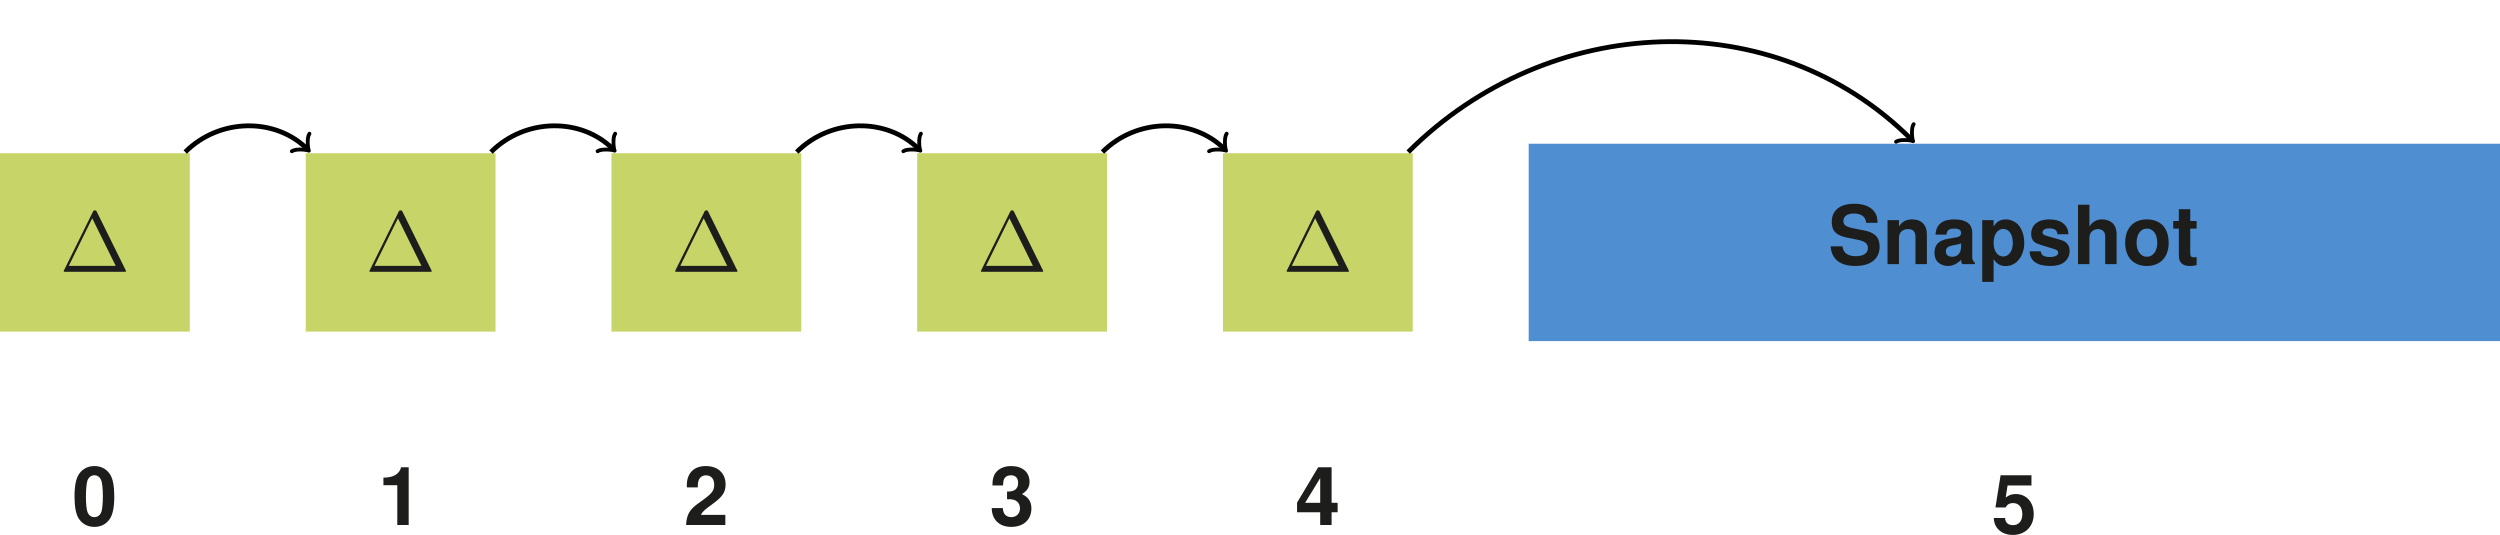
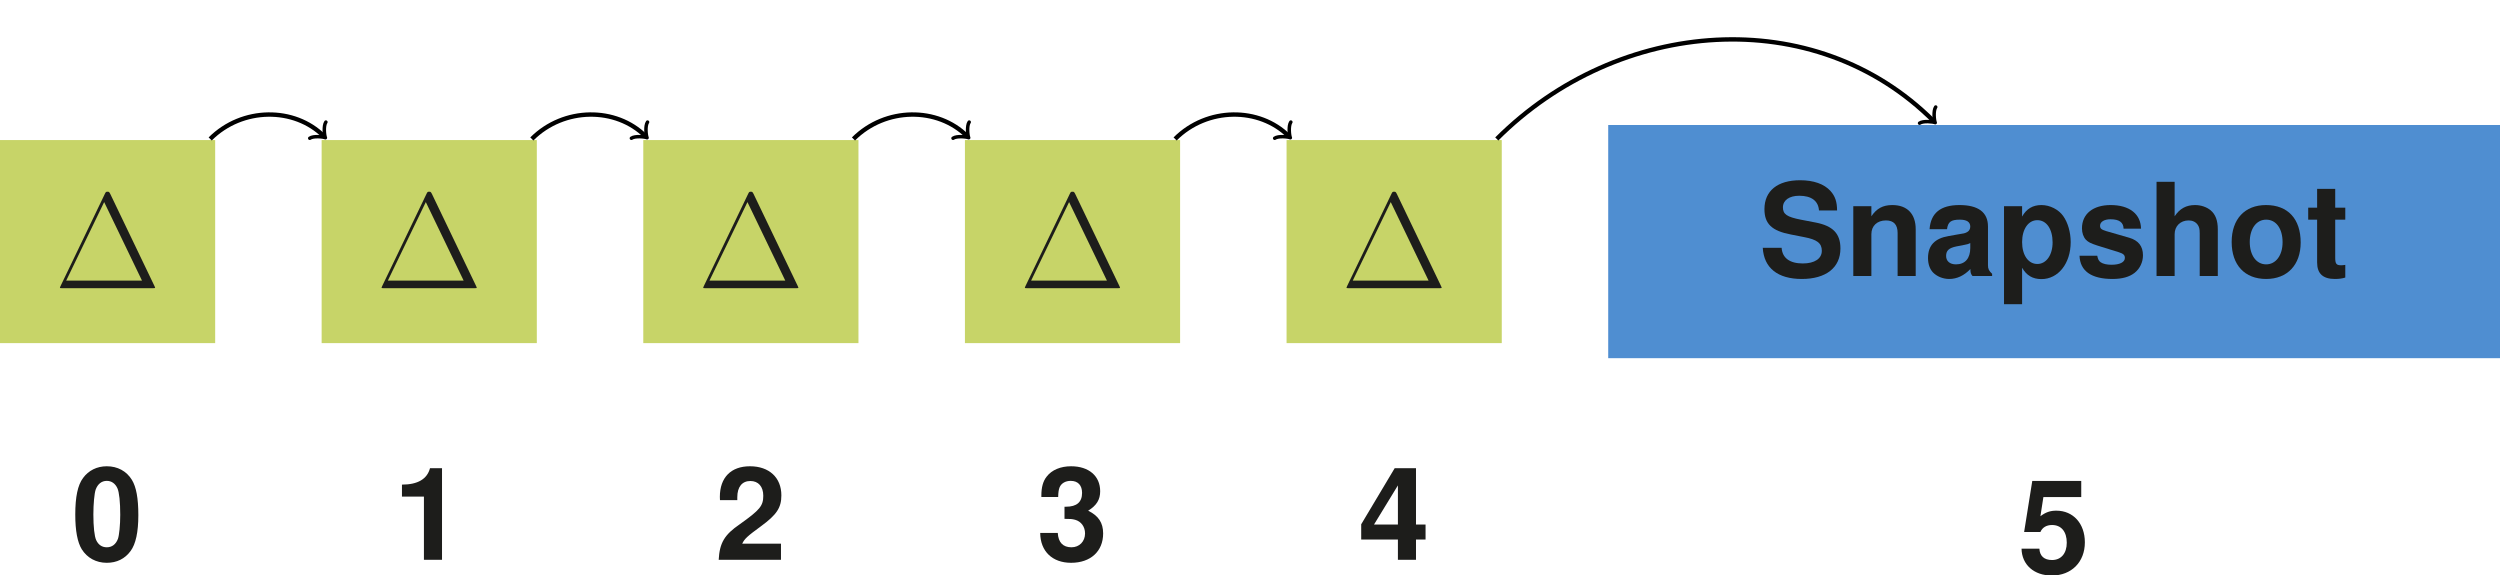
- <svg xmlns="http://www.w3.org/2000/svg" xmlns:xlink="http://www.w3.org/1999/xlink" height="89.037pt" version="1.1" viewBox="-0.367 -15.31 416.691 89.037" width="416.691pt">
+ <svg xmlns="http://www.w3.org/2000/svg" xmlns:xlink="http://www.w3.org/1999/xlink" version="1.1" width="453.848pt" height="104.27pt" viewBox="-.367 -15.309 453.848 104.27">
  <defs>
-     <path d="M6.183 -9.985C6.083 -10.186 6.054 -10.243 5.853 -10.243C5.638 -10.243 5.609 -10.186 5.509 -9.985L0.717 -0.287C0.689 -0.244 0.66 -0.158 0.66 -0.1C0.66 -0.014 0.674 0 0.961 0H10.731C11.018 0 11.032 -0.014 11.032 -0.1C11.032 -0.158 11.004 -0.244 10.975 -0.287L6.183 -9.985ZM5.409 -8.923L9.325 -0.99H1.506L5.409 -8.923Z" id="g0-1" />
-     <path d="M3.707 -9.83C2.675 -9.83 1.792 -9.396 1.208 -8.595C0.652 -7.848 0.394 -6.612 0.394 -4.752C0.394 -3.055 0.625 -1.847 1.073 -1.113C1.643 -0.204 2.58 0.312 3.707 0.312C4.752 0.312 5.608 -0.109 6.205 -0.923C6.748 -1.657 7.02 -2.906 7.02 -4.698C7.02 -6.463 6.803 -7.658 6.341 -8.405C5.771 -9.328 4.834 -9.83 3.707 -9.83ZM3.707 -8.296C4.196 -8.296 4.589 -8.025 4.82 -7.522C5.01 -7.115 5.119 -6.056 5.119 -4.739C5.119 -3.666 5.01 -2.58 4.874 -2.2C4.657 -1.629 4.25 -1.317 3.707 -1.317C3.204 -1.317 2.824 -1.575 2.593 -2.064C2.403 -2.471 2.295 -3.49 2.295 -4.766C2.295 -5.893 2.403 -6.993 2.539 -7.386C2.756 -7.97 3.164 -8.296 3.707 -8.296Z" id="g2-48" />
-     <path d="M3.232 -6.64V0H5.132V-9.627H3.87C3.571 -8.486 2.58 -7.902 0.923 -7.902V-6.64H3.232Z" id="g2-49" />
-     <path d="M6.952 -1.697H2.879C3.123 -2.213 3.422 -2.485 4.834 -3.517C6.504 -4.739 6.993 -5.472 6.993 -6.775C6.993 -8.636 5.716 -9.83 3.693 -9.83C1.697 -9.83 0.53 -8.649 0.53 -6.612C0.53 -6.531 0.53 -6.422 0.543 -6.273H2.363V-6.585C2.363 -7.658 2.865 -8.283 3.734 -8.283C4.576 -8.283 5.092 -7.699 5.092 -6.735C5.092 -5.676 4.752 -5.255 2.634 -3.748C1.005 -2.634 0.502 -1.779 0.407 0H6.952V-1.697Z" id="g2-50" />
-     <path d="M2.946 -4.304C3.612 -4.304 3.734 -4.291 4.06 -4.209C4.698 -4.033 5.105 -3.476 5.105 -2.77C5.105 -1.928 4.508 -1.317 3.68 -1.317C2.783 -1.317 2.295 -1.833 2.24 -2.824H0.394C0.407 -0.896 1.67 0.312 3.639 0.312C5.689 0.312 7.006 -0.896 7.006 -2.77C7.006 -3.897 6.517 -4.63 5.431 -5.16C6.327 -5.716 6.694 -6.327 6.694 -7.21C6.694 -8.812 5.499 -9.83 3.639 -9.83C2.539 -9.83 1.616 -9.45 1.073 -8.744C0.692 -8.269 0.516 -7.617 0.516 -6.762V-6.599H2.281C2.295 -7.115 2.335 -7.373 2.43 -7.617C2.607 -8.038 3.041 -8.296 3.598 -8.296C4.359 -8.296 4.793 -7.834 4.793 -7.033C4.793 -6.069 4.236 -5.581 3.109 -5.581H2.946V-4.304Z" id="g2-51" />
-     <path d="M7.088 -3.707H6.083V-9.627H3.843L0.326 -3.734V-2.132H4.182V0H6.083V-2.132H7.088V-3.707ZM4.182 -3.707H1.67L4.182 -7.821V-3.707Z" id="g2-52" />
-     <path d="M6.64 -9.627H1.494L0.638 -4.263H2.349C2.553 -4.739 2.987 -4.997 3.571 -4.997C4.535 -4.997 5.119 -4.304 5.119 -3.136C5.119 -2.01 4.521 -1.317 3.571 -1.317C2.743 -1.317 2.281 -1.738 2.24 -2.512H0.367C0.394 -0.828 1.67 0.312 3.544 0.312C5.608 0.312 7.02 -1.1 7.02 -3.177C7.02 -5.146 5.798 -6.504 4.019 -6.504C3.381 -6.504 2.906 -6.341 2.349 -5.92L2.661 -7.93H6.64V-9.627Z" id="g2-53" />
-     <path d="M8.242 -6.884C8.242 -7.794 8.038 -8.391 7.549 -8.934C6.884 -9.667 5.784 -10.061 4.359 -10.061C1.982 -10.061 0.611 -8.948 0.611 -7.02C0.611 -5.485 1.385 -4.739 3.394 -4.359L4.779 -4.087C6.137 -3.829 6.64 -3.449 6.64 -2.648C6.64 -1.819 5.879 -1.317 4.644 -1.317C3.259 -1.317 2.485 -1.901 2.417 -2.96H0.434C0.557 -0.842 2.01 0.312 4.535 0.312C7.088 0.312 8.595 -0.883 8.595 -2.892C8.595 -4.454 7.807 -5.268 5.974 -5.621L4.426 -5.92C2.974 -6.205 2.553 -6.49 2.553 -7.21C2.553 -7.957 3.218 -8.432 4.263 -8.432C5.553 -8.432 6.273 -7.889 6.341 -6.884H8.242Z" id="g2-83" />
-     <path d="M7.115 -0.231C6.775 -0.543 6.68 -0.747 6.68 -1.127V-5.2C6.68 -6.694 5.662 -7.454 3.68 -7.454S0.665 -6.612 0.543 -4.915H2.376C2.471 -5.676 2.783 -5.92 3.72 -5.92C4.454 -5.92 4.82 -5.676 4.82 -5.187C4.82 -4.942 4.698 -4.725 4.494 -4.616C4.236 -4.481 4.236 -4.481 3.299 -4.331L2.539 -4.196C1.086 -3.951 0.38 -3.204 0.38 -1.887C0.38 -1.263 0.557 -0.747 0.896 -0.38C1.317 0.054 1.955 0.312 2.607 0.312C3.422 0.312 4.168 -0.041 4.834 -0.733C4.834 -0.353 4.874 -0.217 5.051 0H7.115V-0.231ZM4.82 -2.946C4.82 -1.847 4.277 -1.222 3.313 -1.222C2.675 -1.222 2.281 -1.561 2.281 -2.105C2.281 -2.675 2.58 -2.946 3.367 -3.109L4.019 -3.232C4.521 -3.327 4.603 -3.354 4.82 -3.462V-2.946Z" id="g2-97" />
-     <path d="M0.91 -9.898V0H2.811V-4.399C2.811 -5.241 3.422 -5.839 4.277 -5.839C4.684 -5.839 5.01 -5.689 5.228 -5.39C5.39 -5.146 5.445 -4.956 5.445 -4.481V0H7.346V-4.915C7.346 -5.825 7.101 -6.477 6.599 -6.898C6.178 -7.251 5.567 -7.454 4.956 -7.454C4.019 -7.454 3.34 -7.074 2.811 -6.273V-9.898H0.91Z" id="g2-104" />
-     <path d="M0.855 -7.332V0H2.756V-4.399C2.756 -5.268 3.367 -5.839 4.291 -5.839C5.105 -5.839 5.513 -5.39 5.513 -4.521V0H7.414V-4.915C7.414 -6.531 6.517 -7.454 4.956 -7.454C3.965 -7.454 3.299 -7.088 2.756 -6.273V-7.332H0.855Z" id="g2-110" />
-     <path d="M4.087 -7.454C1.847 -7.454 0.475 -5.974 0.475 -3.571C0.475 -1.154 1.847 0.312 4.101 0.312C6.327 0.312 7.726 -1.168 7.726 -3.517C7.726 -6.001 6.382 -7.454 4.087 -7.454ZM4.101 -5.92C5.146 -5.92 5.825 -4.983 5.825 -3.544C5.825 -2.172 5.119 -1.222 4.101 -1.222C3.069 -1.222 2.376 -2.172 2.376 -3.571S3.069 -5.92 4.101 -5.92Z" id="g2-111" />
-     <path d="M2.688 -7.332H0.788V2.96H2.688V-0.869C3.15 -0.054 3.802 0.326 4.725 0.326C6.49 0.326 7.794 -1.331 7.794 -3.557C7.794 -4.589 7.495 -5.621 7.006 -6.3C6.517 -6.993 5.608 -7.454 4.725 -7.454C3.802 -7.454 3.15 -7.061 2.688 -6.246V-7.332ZM4.291 -5.866C5.255 -5.866 5.893 -4.929 5.893 -3.53C5.893 -2.2 5.228 -1.263 4.291 -1.263C3.34 -1.263 2.688 -2.186 2.688 -3.557S3.34 -5.866 4.291 -5.866Z" id="g2-112" />
-     <path d="M6.857 -4.97C6.83 -6.517 5.635 -7.454 3.666 -7.454C1.806 -7.454 0.652 -6.517 0.652 -5.01C0.652 -4.521 0.801 -4.101 1.059 -3.815C1.317 -3.557 1.548 -3.435 2.254 -3.204L4.521 -2.498C4.997 -2.349 5.16 -2.2 5.16 -1.901C5.16 -1.453 4.63 -1.181 3.748 -1.181C3.259 -1.181 2.865 -1.276 2.621 -1.439C2.417 -1.589 2.335 -1.738 2.254 -2.132H0.394C0.448 -0.53 1.629 0.312 3.856 0.312C4.874 0.312 5.648 0.095 6.192 -0.339S7.061 -1.453 7.061 -2.172C7.061 -3.123 6.585 -3.734 5.621 -4.019L3.218 -4.712C2.688 -4.874 2.553 -4.983 2.553 -5.282C2.553 -5.689 2.987 -5.961 3.652 -5.961C4.562 -5.961 5.01 -5.635 5.024 -4.97H6.857Z" id="g2-115" />
-     <path d="M4.087 -7.183H3.028V-9.152H1.127V-7.183H0.19V-5.92H1.127V-1.412C1.127 -0.258 1.738 0.312 2.987 0.312C3.408 0.312 3.748 0.272 4.087 0.163V-1.168C3.897 -1.141 3.788 -1.127 3.652 -1.127C3.15 -1.127 3.028 -1.276 3.028 -1.928V-5.92H4.087V-7.183Z" id="g2-116" />
+     <path id="g0-1" d="M10.064-17.103C9.865-17.524 9.766-17.524 9.568-17.524C9.27-17.524 9.246-17.475 9.072-17.128L1.041-.421C1.016-.372 .917-.149 .917-.124C.917-.025 .942 0 1.388 0H17.723C18.169 0 18.194-.025 18.194-.124C18.194-.149 18.095-.372 18.07-.421L10.064-17.103ZM8.948-15.641L15.814-1.388H2.057L8.948-15.641Z" />
+     <path id="g2-48" d="M6.404-16.985C4.622-16.985 3.097-16.234 2.088-14.85C1.126-13.56 .68-11.425 .68-8.211C.68-5.278 1.079-3.191 1.853-1.924C2.839-.352 4.457 .54 6.404 .54C8.211 .54 9.689-.188 10.721-1.595C11.659-2.862 12.129-5.02 12.129-8.117C12.129-11.167 11.753-13.231 10.956-14.522C9.97-16.117 8.352-16.985 6.404-16.985ZM6.404-14.334C7.249-14.334 7.929-13.865 8.328-12.997C8.657-12.293 8.844-10.463 8.844-8.187C8.844-6.334 8.657-4.457 8.422-3.8C8.047-2.815 7.343-2.276 6.404-2.276C5.536-2.276 4.88-2.721 4.481-3.566C4.152-4.27 3.965-6.029 3.965-8.234C3.965-10.181 4.152-12.082 4.387-12.762C4.762-13.771 5.466-14.334 6.404-14.334Z" />
+     <path id="g2-49" d="M5.583-11.472V0H8.868V-16.633H6.686C6.17-14.662 4.457-13.654 1.595-13.654V-11.472H5.583Z" />
+     <path id="g2-50" d="M12.011-2.932H4.973C5.396-3.824 5.912-4.293 8.352-6.076C11.237-8.187 12.082-9.454 12.082-11.706C12.082-14.92 9.877-16.985 6.381-16.985C2.932-16.985 .915-14.944 .915-11.425C.915-11.284 .915-11.096 .938-10.838H4.082V-11.378C4.082-13.231 4.95-14.31 6.451-14.31C7.906-14.31 8.797-13.302 8.797-11.636C8.797-9.806 8.211-9.079 4.551-6.475C1.736-4.551 .868-3.073 .704 0H12.011V-2.932Z" />
+     <path id="g2-51" d="M5.091-7.437C6.24-7.437 6.451-7.413 7.014-7.272C8.117-6.968 8.821-6.006 8.821-4.786C8.821-3.331 7.789-2.276 6.358-2.276C4.809-2.276 3.965-3.167 3.871-4.88H.68C.704-1.548 2.886 .54 6.287 .54C9.83 .54 12.105-1.548 12.105-4.786C12.105-6.733 11.261-8 9.384-8.915C10.932-9.877 11.566-10.932 11.566-12.457C11.566-15.225 9.501-16.985 6.287-16.985C4.387-16.985 2.792-16.328 1.853-15.108C1.196-14.287 .891-13.161 .891-11.683V-11.401H3.941C3.965-12.293 4.035-12.739 4.199-13.161C4.504-13.888 5.255-14.334 6.217-14.334C7.531-14.334 8.281-13.536 8.281-12.152C8.281-10.486 7.319-9.642 5.372-9.642H5.091V-7.437Z" />
+     <path id="g2-52" d="M12.246-6.404H10.51V-16.633H6.639L.563-6.451V-3.683H7.226V0H10.51V-3.683H12.246V-6.404ZM7.226-6.404H2.886L7.226-13.513V-6.404Z" />
+     <path id="g2-53" d="M11.472-16.633H2.581L1.103-7.366H4.059C4.41-8.187 5.161-8.633 6.17-8.633C7.836-8.633 8.844-7.437 8.844-5.419C8.844-3.472 7.812-2.276 6.17-2.276C4.739-2.276 3.941-3.003 3.871-4.34H.633C.68-1.431 2.886 .54 6.123 .54C9.689 .54 12.129-1.9 12.129-5.49C12.129-8.891 10.017-11.237 6.944-11.237C5.841-11.237 5.02-10.956 4.059-10.228L4.598-13.7H11.472V-16.633Z" />
+     <path id="g2-83" d="M14.24-11.894C14.24-13.466 13.888-14.498 13.044-15.436C11.894-16.703 9.994-17.384 7.531-17.384C3.425-17.384 1.056-15.46 1.056-12.129C1.056-9.478 2.393-8.187 5.865-7.531L8.258-7.061C10.604-6.616 11.472-5.959 11.472-4.575C11.472-3.144 10.158-2.276 8.023-2.276C5.63-2.276 4.293-3.284 4.176-5.114H.751C.962-1.454 3.472 .54 7.836 .54C12.246 .54 14.85-1.525 14.85-4.997C14.85-7.695 13.489-9.102 10.322-9.712L7.648-10.228C5.138-10.721 4.41-11.214 4.41-12.457C4.41-13.747 5.56-14.568 7.366-14.568C9.595-14.568 10.838-13.63 10.956-11.894H14.24Z" />
+     <path id="g2-97" d="M12.293-.399C11.706-.938 11.542-1.29 11.542-1.947V-8.985C11.542-11.566 9.783-12.879 6.358-12.879S1.15-11.425 .938-8.492H4.105C4.27-9.806 4.809-10.228 6.428-10.228C7.695-10.228 8.328-9.806 8.328-8.962C8.328-8.539 8.117-8.164 7.765-7.976C7.319-7.742 7.319-7.742 5.701-7.484L4.387-7.249C1.877-6.827 .657-5.536 .657-3.261C.657-2.182 .962-1.29 1.548-.657C2.276 .094 3.378 .54 4.504 .54C5.912 .54 7.202-.07 8.352-1.267C8.352-.61 8.422-.375 8.727 0H12.293V-.399ZM8.328-5.091C8.328-3.191 7.39-2.111 5.724-2.111C4.622-2.111 3.941-2.698 3.941-3.636C3.941-4.622 4.457-5.091 5.818-5.372L6.944-5.583C7.812-5.748 7.953-5.795 8.328-5.982V-5.091Z" />
+     <path id="g2-104" d="M1.572-17.102V0H4.856V-7.601C4.856-9.055 5.912-10.088 7.39-10.088C8.094-10.088 8.657-9.83 9.032-9.313C9.313-8.891 9.407-8.563 9.407-7.742V0H12.692V-8.492C12.692-10.064 12.269-11.19 11.401-11.918C10.674-12.527 9.618-12.879 8.563-12.879C6.944-12.879 5.771-12.222 4.856-10.838V-17.102H1.572Z" />
+     <path id="g2-110" d="M1.478-12.668V0H4.762V-7.601C4.762-9.102 5.818-10.088 7.413-10.088C8.821-10.088 9.525-9.313 9.525-7.812V0H12.809V-8.492C12.809-11.284 11.261-12.879 8.563-12.879C6.85-12.879 5.701-12.246 4.762-10.838V-12.668H1.478Z" />
+     <path id="g2-111" d="M7.061-12.879C3.191-12.879 .821-10.322 .821-6.17C.821-1.994 3.191 .54 7.085 .54C10.932 .54 13.349-2.018 13.349-6.076C13.349-10.369 11.026-12.879 7.061-12.879ZM7.085-10.228C8.891-10.228 10.064-8.61 10.064-6.123C10.064-3.754 8.844-2.111 7.085-2.111C5.302-2.111 4.105-3.754 4.105-6.17S5.302-10.228 7.085-10.228Z" />
+     <path id="g2-112" d="M4.645-12.668H1.361V5.114H4.645V-1.501C5.443-.094 6.569 .563 8.164 .563C11.214 .563 13.466-2.299 13.466-6.146C13.466-7.929 12.95-9.712 12.105-10.885C11.261-12.082 9.689-12.879 8.164-12.879C6.569-12.879 5.443-12.199 4.645-10.791V-12.668ZM7.413-10.135C9.079-10.135 10.181-8.516 10.181-6.1C10.181-3.8 9.032-2.182 7.413-2.182C5.771-2.182 4.645-3.777 4.645-6.146S5.771-10.135 7.413-10.135Z" />
+     <path id="g2-115" d="M11.847-8.586C11.8-11.261 9.736-12.879 6.334-12.879C3.12-12.879 1.126-11.261 1.126-8.657C1.126-7.812 1.384-7.085 1.83-6.592C2.276-6.146 2.674-5.935 3.894-5.536L7.812-4.317C8.633-4.059 8.915-3.8 8.915-3.284C8.915-2.51 8-2.041 6.475-2.041C5.63-2.041 4.95-2.205 4.528-2.487C4.176-2.745 4.035-3.003 3.894-3.683H.68C.774-.915 2.815 .54 6.663 .54C8.422 .54 9.759 .164 10.698-.586S12.199-2.51 12.199-3.754C12.199-5.396 11.378-6.451 9.712-6.944L5.56-8.14C4.645-8.422 4.41-8.61 4.41-9.126C4.41-9.83 5.161-10.299 6.311-10.299C7.882-10.299 8.657-9.736 8.68-8.586H11.847Z" />
+     <path id="g2-116" d="M7.061-12.41H5.232V-15.812H1.947V-12.41H.328V-10.228H1.947V-2.44C1.947-.446 3.003 .54 5.161 .54C5.888 .54 6.475 .469 7.061 .282V-2.018C6.733-1.971 6.545-1.947 6.311-1.947C5.443-1.947 5.232-2.205 5.232-3.331V-10.228H7.061V-12.41Z" />
  </defs>
  <g id="page1">
-     <path d="M254.43 41.543H416.324V8.648H254.43Z" fill="#4f8ed1" />
-     <g fill="#1d1d1b" transform="matrix(1 0 0 1 -70.984 3.6151)">
-       <use x="375.314" xlink:href="#g2-83" y="25.095" />
-       <use x="384.37" xlink:href="#g2-110" y="25.095" />
-       <use x="392.666" xlink:href="#g2-97" y="25.095" />
-       <use x="400.216" xlink:href="#g2-112" y="25.095" />
-       <use x="408.512" xlink:href="#g2-115" y="25.095" />
-       <use x="416.061" xlink:href="#g2-104" y="25.095" />
-       <use x="424.357" xlink:href="#g2-111" y="25.095" />
-       <use x="432.653" xlink:href="#g2-116" y="25.095" />
+     <path d="M291.586 49.715H453.481V7.383H291.586Z" fill="#4f8ed1" />
+     <g fill="#1d1d1b" transform="matrix(1 0 0 1 -70.984 6.2461)">
+       <use x="389.877" y="28.549" xlink:href="#g2-83" />
+       <use x="405.583" y="28.549" xlink:href="#g2-110" />
+       <use x="419.971" y="28.549" xlink:href="#g2-97" />
+       <use x="433.063" y="28.549" xlink:href="#g2-112" />
+       <use x="447.451" y="28.549" xlink:href="#g2-115" />
+       <use x="460.543" y="28.549" xlink:href="#g2-104" />
+       <use x="474.931" y="28.549" xlink:href="#g2-111" />
+       <use x="489.318" y="28.549" xlink:href="#g2-116" />
    </g>
-     <path d="M203.469 39.961H235.102V10.23H203.469Z" fill="#c7d468" />
-     <g fill="#1d1d1b" transform="matrix(1 0 0 1 -121.944 4.9017)">
-       <use x="335.377" xlink:href="#g0-1" y="25.095" />
+     <path d="M233.195 46.98H272.262V10.117H233.195Z" fill="#c7d468" />
+     <g fill="#1d1d1b" transform="matrix(1 0 0 1 -129.376 8.4673)">
+       <use x="372.535" y="28.549" xlink:href="#g0-1" />
    </g>
-     <path d="M152.512 39.961H184.145V10.23H152.512Z" fill="#c7d468" />
-     <g fill="#1d1d1b" transform="matrix(1 0 0 1 -172.903 4.9017)">
-       <use x="335.377" xlink:href="#g0-1" y="25.095" />
+     <path d="M174.805 46.98H213.867V10.117H174.805Z" fill="#c7d468" />
+     <g fill="#1d1d1b" transform="matrix(1 0 0 1 -187.767 8.4673)">
+       <use x="372.535" y="28.549" xlink:href="#g0-1" />
    </g>
-     <path d="M101.551 39.961H133.184V10.23H101.551Z" fill="#c7d468" />
-     <g fill="#1d1d1b" transform="matrix(1 0 0 1 -223.863 4.9017)">
-       <use x="335.377" xlink:href="#g0-1" y="25.095" />
+     <path d="M116.414 46.98H155.477V10.117H116.414Z" fill="#c7d468" />
+     <g fill="#1d1d1b" transform="matrix(1 0 0 1 -246.158 8.4673)">
+       <use x="372.535" y="28.549" xlink:href="#g0-1" />
    </g>
-     <path d="M50.594 39.961H82.223V10.23H50.594Z" fill="#c7d468" />
-     <g fill="#1d1d1b" transform="matrix(1 0 0 1 -274.822 4.9017)">
-       <use x="335.377" xlink:href="#g0-1" y="25.095" />
+     <path d="M58.023 46.98H97.086V10.117H58.023Z" fill="#c7d468" />
+     <g fill="#1d1d1b" transform="matrix(1 0 0 1 -304.5488 8.4673)">
+       <use x="372.535" y="28.549" xlink:href="#g0-1" />
    </g>
-     <path d="M-0.367 39.961H31.266V10.23H-0.367Z" fill="#c7d468" />
-     <g fill="#1d1d1b" transform="matrix(1 0 0 1 -325.781 4.9017)">
-       <use x="335.377" xlink:href="#g0-1" y="25.095" />
+     <path d="M-.367 46.98H38.695V10.117H-.367Z" fill="#c7d468" />
+     <g fill="#1d1d1b" transform="matrix(1 0 0 1 -362.9398 8.4673)">
+       <use x="372.535" y="28.549" xlink:href="#g0-1" />
    </g>
-     <g fill="#1d1d1b" transform="matrix(1 0 0 1 -3.789 48.4419)">
-       <use x="335.377" xlink:href="#g2-53" y="25.095" />
+     <g fill="#1d1d1b" transform="matrix(1 0 0 1 -6.546 60.0841)">
+       <use x="372.535" y="28.549" xlink:href="#g2-53" />
    </g>
-     <g fill="#1d1d1b" transform="matrix(1 0 0 1 -119.88 47.105)">
-       <use x="335.377" xlink:href="#g2-52" y="25.095" />
+     <g fill="#1d1d1b" transform="matrix(1 0 0 1 -126.353 57.7725)">
+       <use x="372.535" y="28.549" xlink:href="#g2-52" />
    </g>
-     <g fill="#1d1d1b" transform="matrix(1 0 0 1 -170.839 47.105)">
-       <use x="335.377" xlink:href="#g2-51" y="25.095" />
+     <g fill="#1d1d1b" transform="matrix(1 0 0 1 -184.744 57.7725)">
+       <use x="372.535" y="28.549" xlink:href="#g2-51" />
    </g>
-     <g fill="#1d1d1b" transform="matrix(1 0 0 1 -221.798 47.105)">
-       <use x="335.377" xlink:href="#g2-50" y="25.095" />
+     <g fill="#1d1d1b" transform="matrix(1 0 0 1 -243.135 57.7725)">
+       <use x="372.535" y="28.549" xlink:href="#g2-50" />
    </g>
-     <g fill="#1d1d1b" transform="matrix(1 0 0 1 -272.758 47.105)">
-       <use x="335.377" xlink:href="#g2-49" y="25.095" />
+     <g fill="#1d1d1b" transform="matrix(1 0 0 1 -301.5261 57.7725)">
+       <use x="372.535" y="28.549" xlink:href="#g2-49" />
    </g>
-     <g fill="#1d1d1b" transform="matrix(1 0 0 1 -323.717 47.105)">
-       <use x="335.377" xlink:href="#g2-48" y="25.095" />
+     <g fill="#1d1d1b" transform="matrix(1 0 0 1 -359.9172 57.7725)">
+       <use x="372.535" y="28.549" xlink:href="#g2-48" />
    </g>
-     <path d="M234.348 10.031C257.711 -13.328 295.371 -14.91 318.231 7.949" fill="none" stroke="#000000" stroke-miterlimit="10.037" stroke-width="0.8" />
-     <path d="M318.593 5.383C318.136 6.027 318.32 7.855 318.504 8.223C318.136 8.039 316.304 7.859 315.664 8.316" fill="none" stroke="#000000" stroke-linecap="round" stroke-linejoin="round" stroke-miterlimit="10.037" stroke-width="0.64" />
-     <path d="M183.387 10.031C189.137 4.289 198.477 4.289 203.723 9.531" fill="none" stroke="#000000" stroke-miterlimit="10.037" stroke-width="0.8" />
-     <path d="M204.086 6.969C203.629 7.609 203.813 9.441 203.996 9.805C203.629 9.621 201.797 9.441 201.156 9.898" fill="none" stroke="#000000" stroke-linecap="round" stroke-linejoin="round" stroke-miterlimit="10.037" stroke-width="0.64" />
-     <path d="M132.426 10.031C138.176 4.289 147.52 4.289 152.762 9.531" fill="none" stroke="#000000" stroke-miterlimit="10.037" stroke-width="0.8" />
-     <path d="M153.129 6.969C152.672 7.609 152.852 9.441 153.036 9.805C152.672 9.621 150.84 9.441 150.2 9.898" fill="none" stroke="#000000" stroke-linecap="round" stroke-linejoin="round" stroke-miterlimit="10.037" stroke-width="0.64" />
-     <path d="M81.469 10.031C87.219 4.289 96.559 4.289 101.801 9.531" fill="none" stroke="#000000" stroke-miterlimit="10.037" stroke-width="0.8" />
-     <path d="M102.168 6.969C101.711 7.609 101.894 9.441 102.078 9.805C101.711 9.621 99.879 9.441 99.238 9.898" fill="none" stroke="#000000" stroke-linecap="round" stroke-linejoin="round" stroke-miterlimit="10.037" stroke-width="0.64" />
-     <path d="M30.508 10.031C36.258 4.289 45.598 4.289 50.844 9.531" fill="none" stroke="#000000" stroke-miterlimit="10.037" stroke-width="0.8" />
-     <path d="M51.211 6.969C50.75 7.609 50.934 9.441 51.117 9.805C50.75 9.621 48.918 9.441 48.277 9.898" fill="none" stroke="#000000" stroke-linecap="round" stroke-linejoin="round" stroke-miterlimit="10.037" stroke-width="0.64" />
+     <path d="M271.355 9.918C293.453-12.172 329.074-14.91 350.676 6.684" stroke="#000" fill="none" stroke-width=".797" stroke-miterlimit="10" />
+     <path d="M351.039 4.121C350.582 4.762 350.766 6.594 350.949 6.957C350.582 6.777 348.75 6.594 348.11 7.051" stroke="#000" fill="none" stroke-width=".638" stroke-miterlimit="10" stroke-linecap="round" stroke-linejoin="round" />
+     <path d="M212.961 9.918C218.793 4.094 228.27 4.094 233.602 9.418" stroke="#000" fill="none" stroke-width=".797" stroke-miterlimit="10" />
+     <path d="M233.969 6.855C233.512 7.496 233.695 9.328 233.879 9.695C233.512 9.512 231.679 9.328 231.039 9.789" stroke="#000" fill="none" stroke-width=".638" stroke-miterlimit="10" stroke-linecap="round" stroke-linejoin="round" />
+     <path d="M154.57 9.918C160.402 4.094 169.879 4.094 175.211 9.418" stroke="#000" fill="none" stroke-width=".797" stroke-miterlimit="10" />
+     <path d="M175.578 6.855C175.121 7.496 175.305 9.328 175.488 9.695C175.121 9.512 173.289 9.328 172.648 9.789" stroke="#000" fill="none" stroke-width=".638" stroke-miterlimit="10" stroke-linecap="round" stroke-linejoin="round" />
+     <path d="M96.18 9.918C102.012 4.094 111.488 4.094 116.82 9.418" stroke="#000" fill="none" stroke-width=".797" stroke-miterlimit="10" />
+     <path d="M117.187 6.855C116.727 7.496 116.914 9.328 117.098 9.695C116.73 9.512 114.898 9.328 114.258 9.789" stroke="#000" fill="none" stroke-width=".638" stroke-miterlimit="10" stroke-linecap="round" stroke-linejoin="round" />
+     <path d="M37.789 9.918C43.621 4.094 53.098 4.094 58.43 9.418" stroke="#000" fill="none" stroke-width=".797" stroke-miterlimit="10" />
+     <path d="M58.793 6.855C58.336 7.496 58.52 9.328 58.703 9.695C58.34 9.512 56.508 9.328 55.867 9.789" stroke="#000" fill="none" stroke-width=".638" stroke-miterlimit="10" stroke-linecap="round" stroke-linejoin="round" />
  </g>
</svg>
